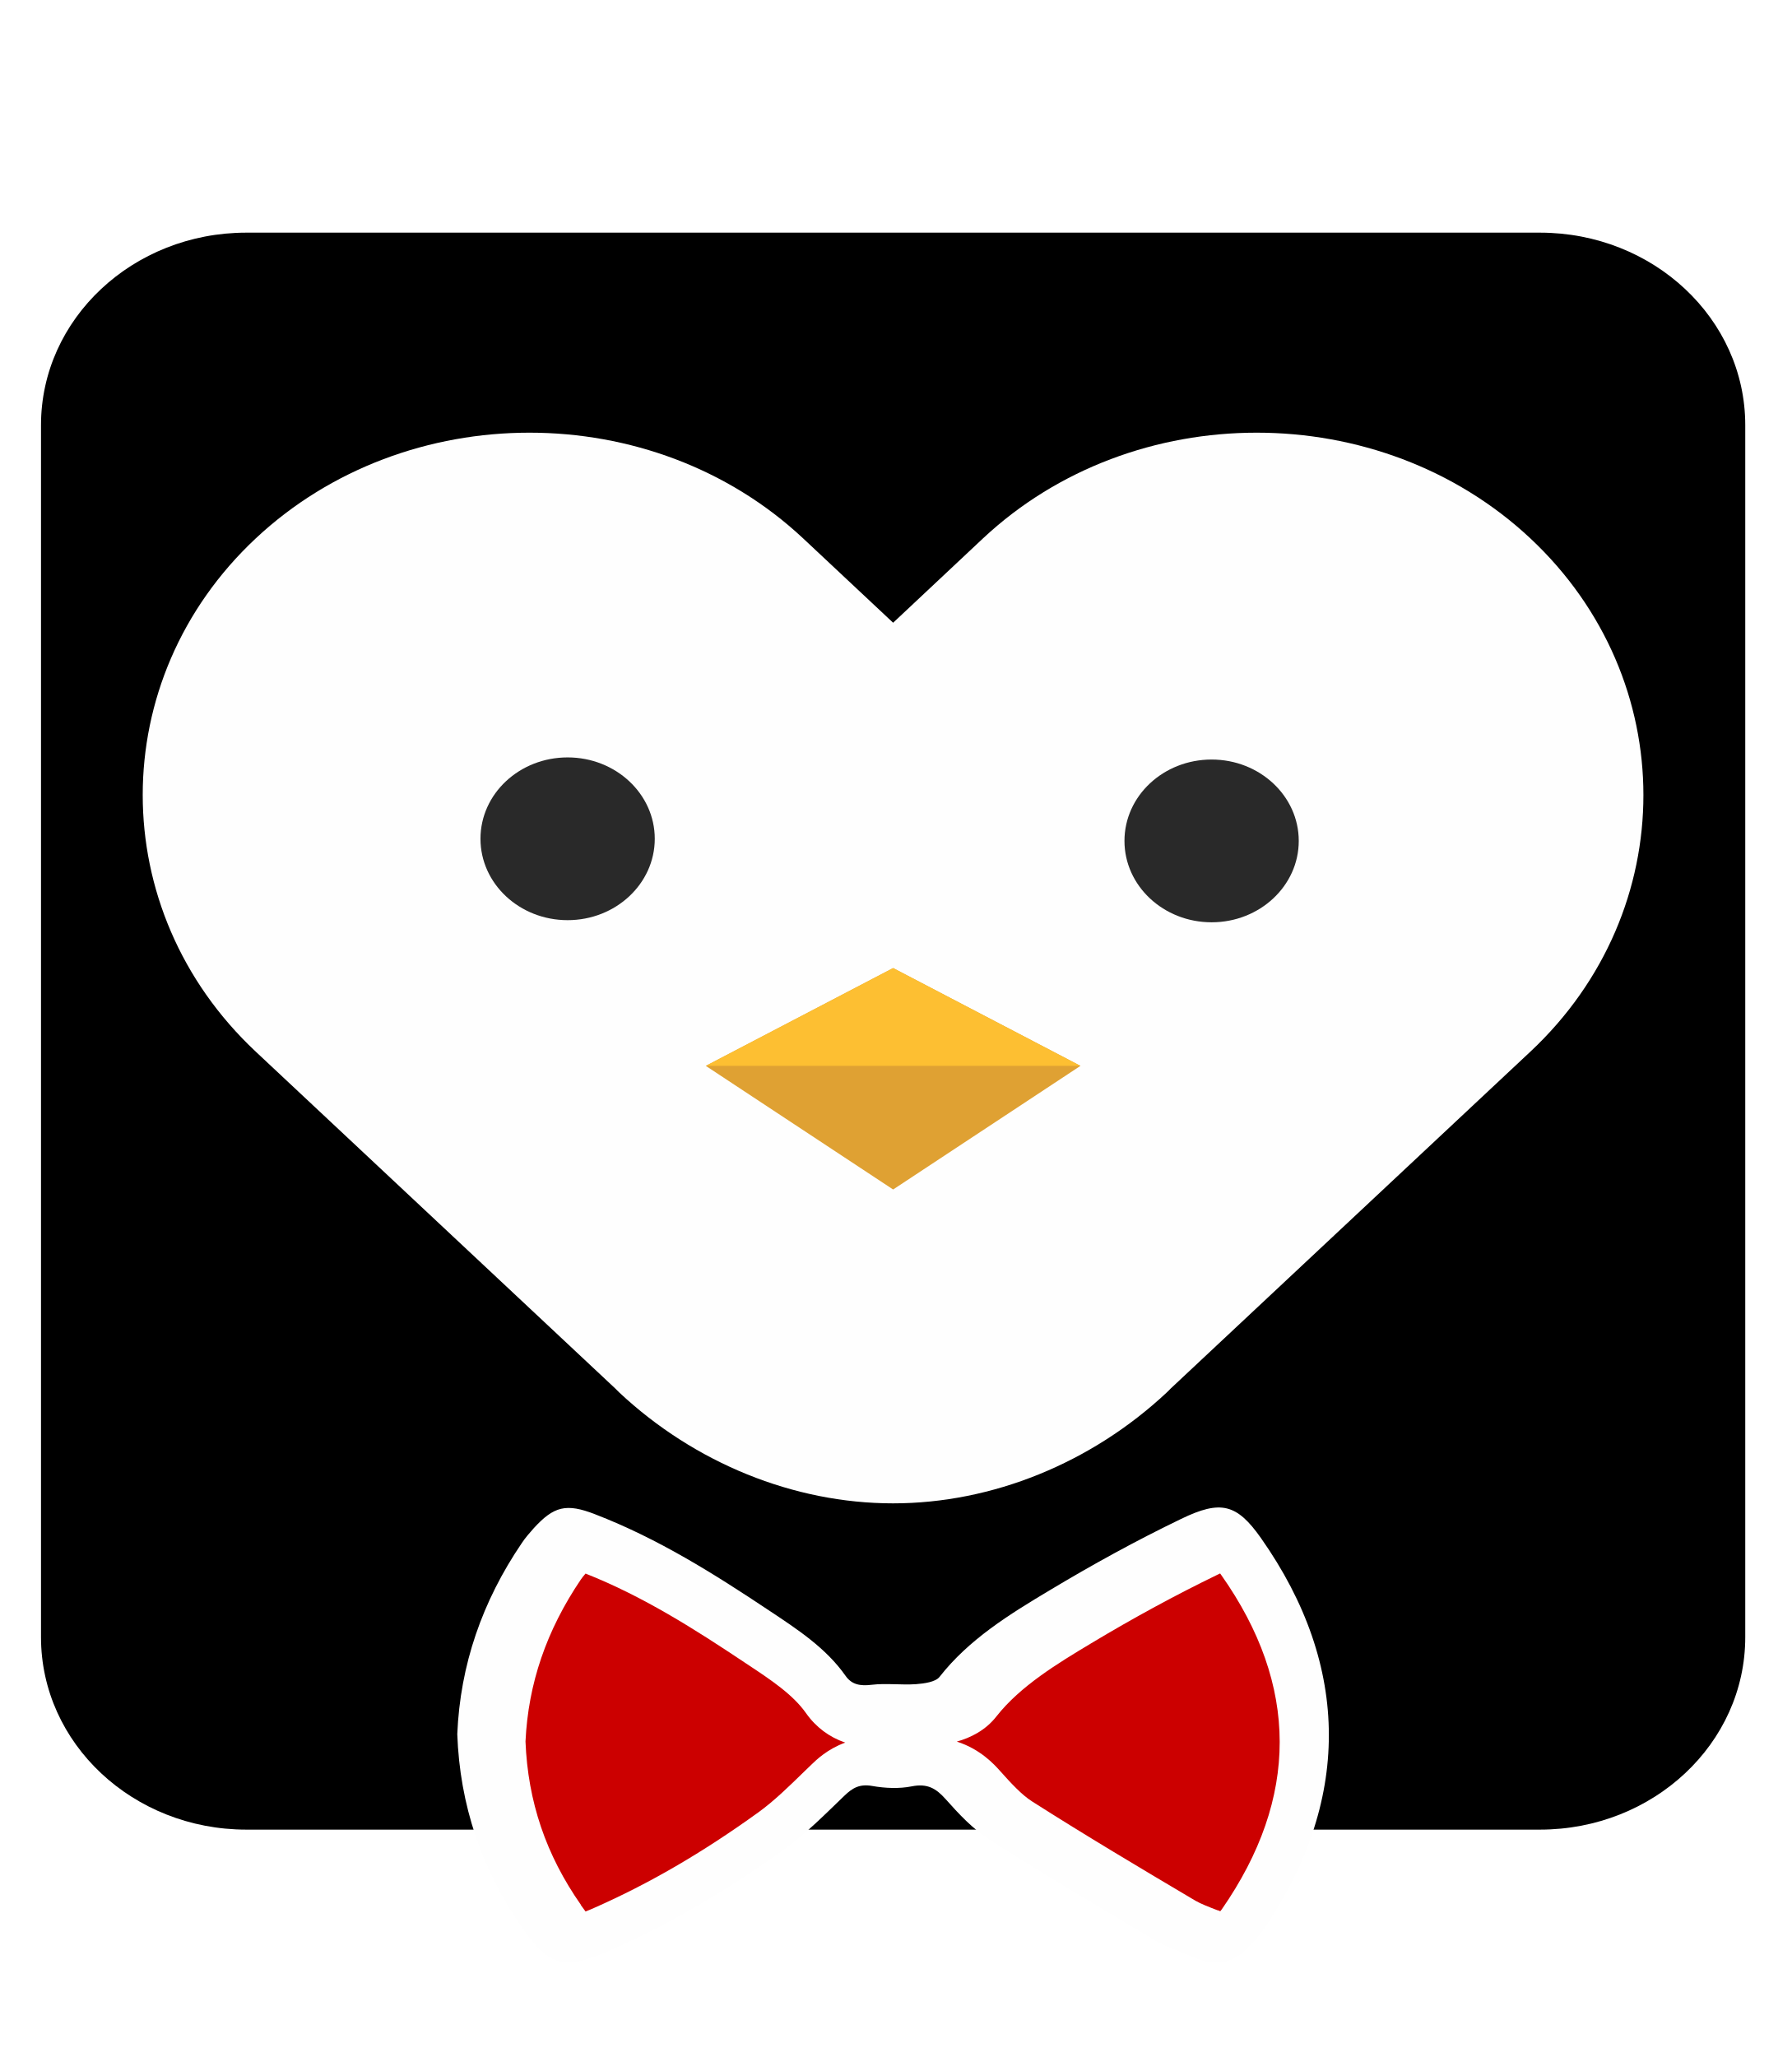
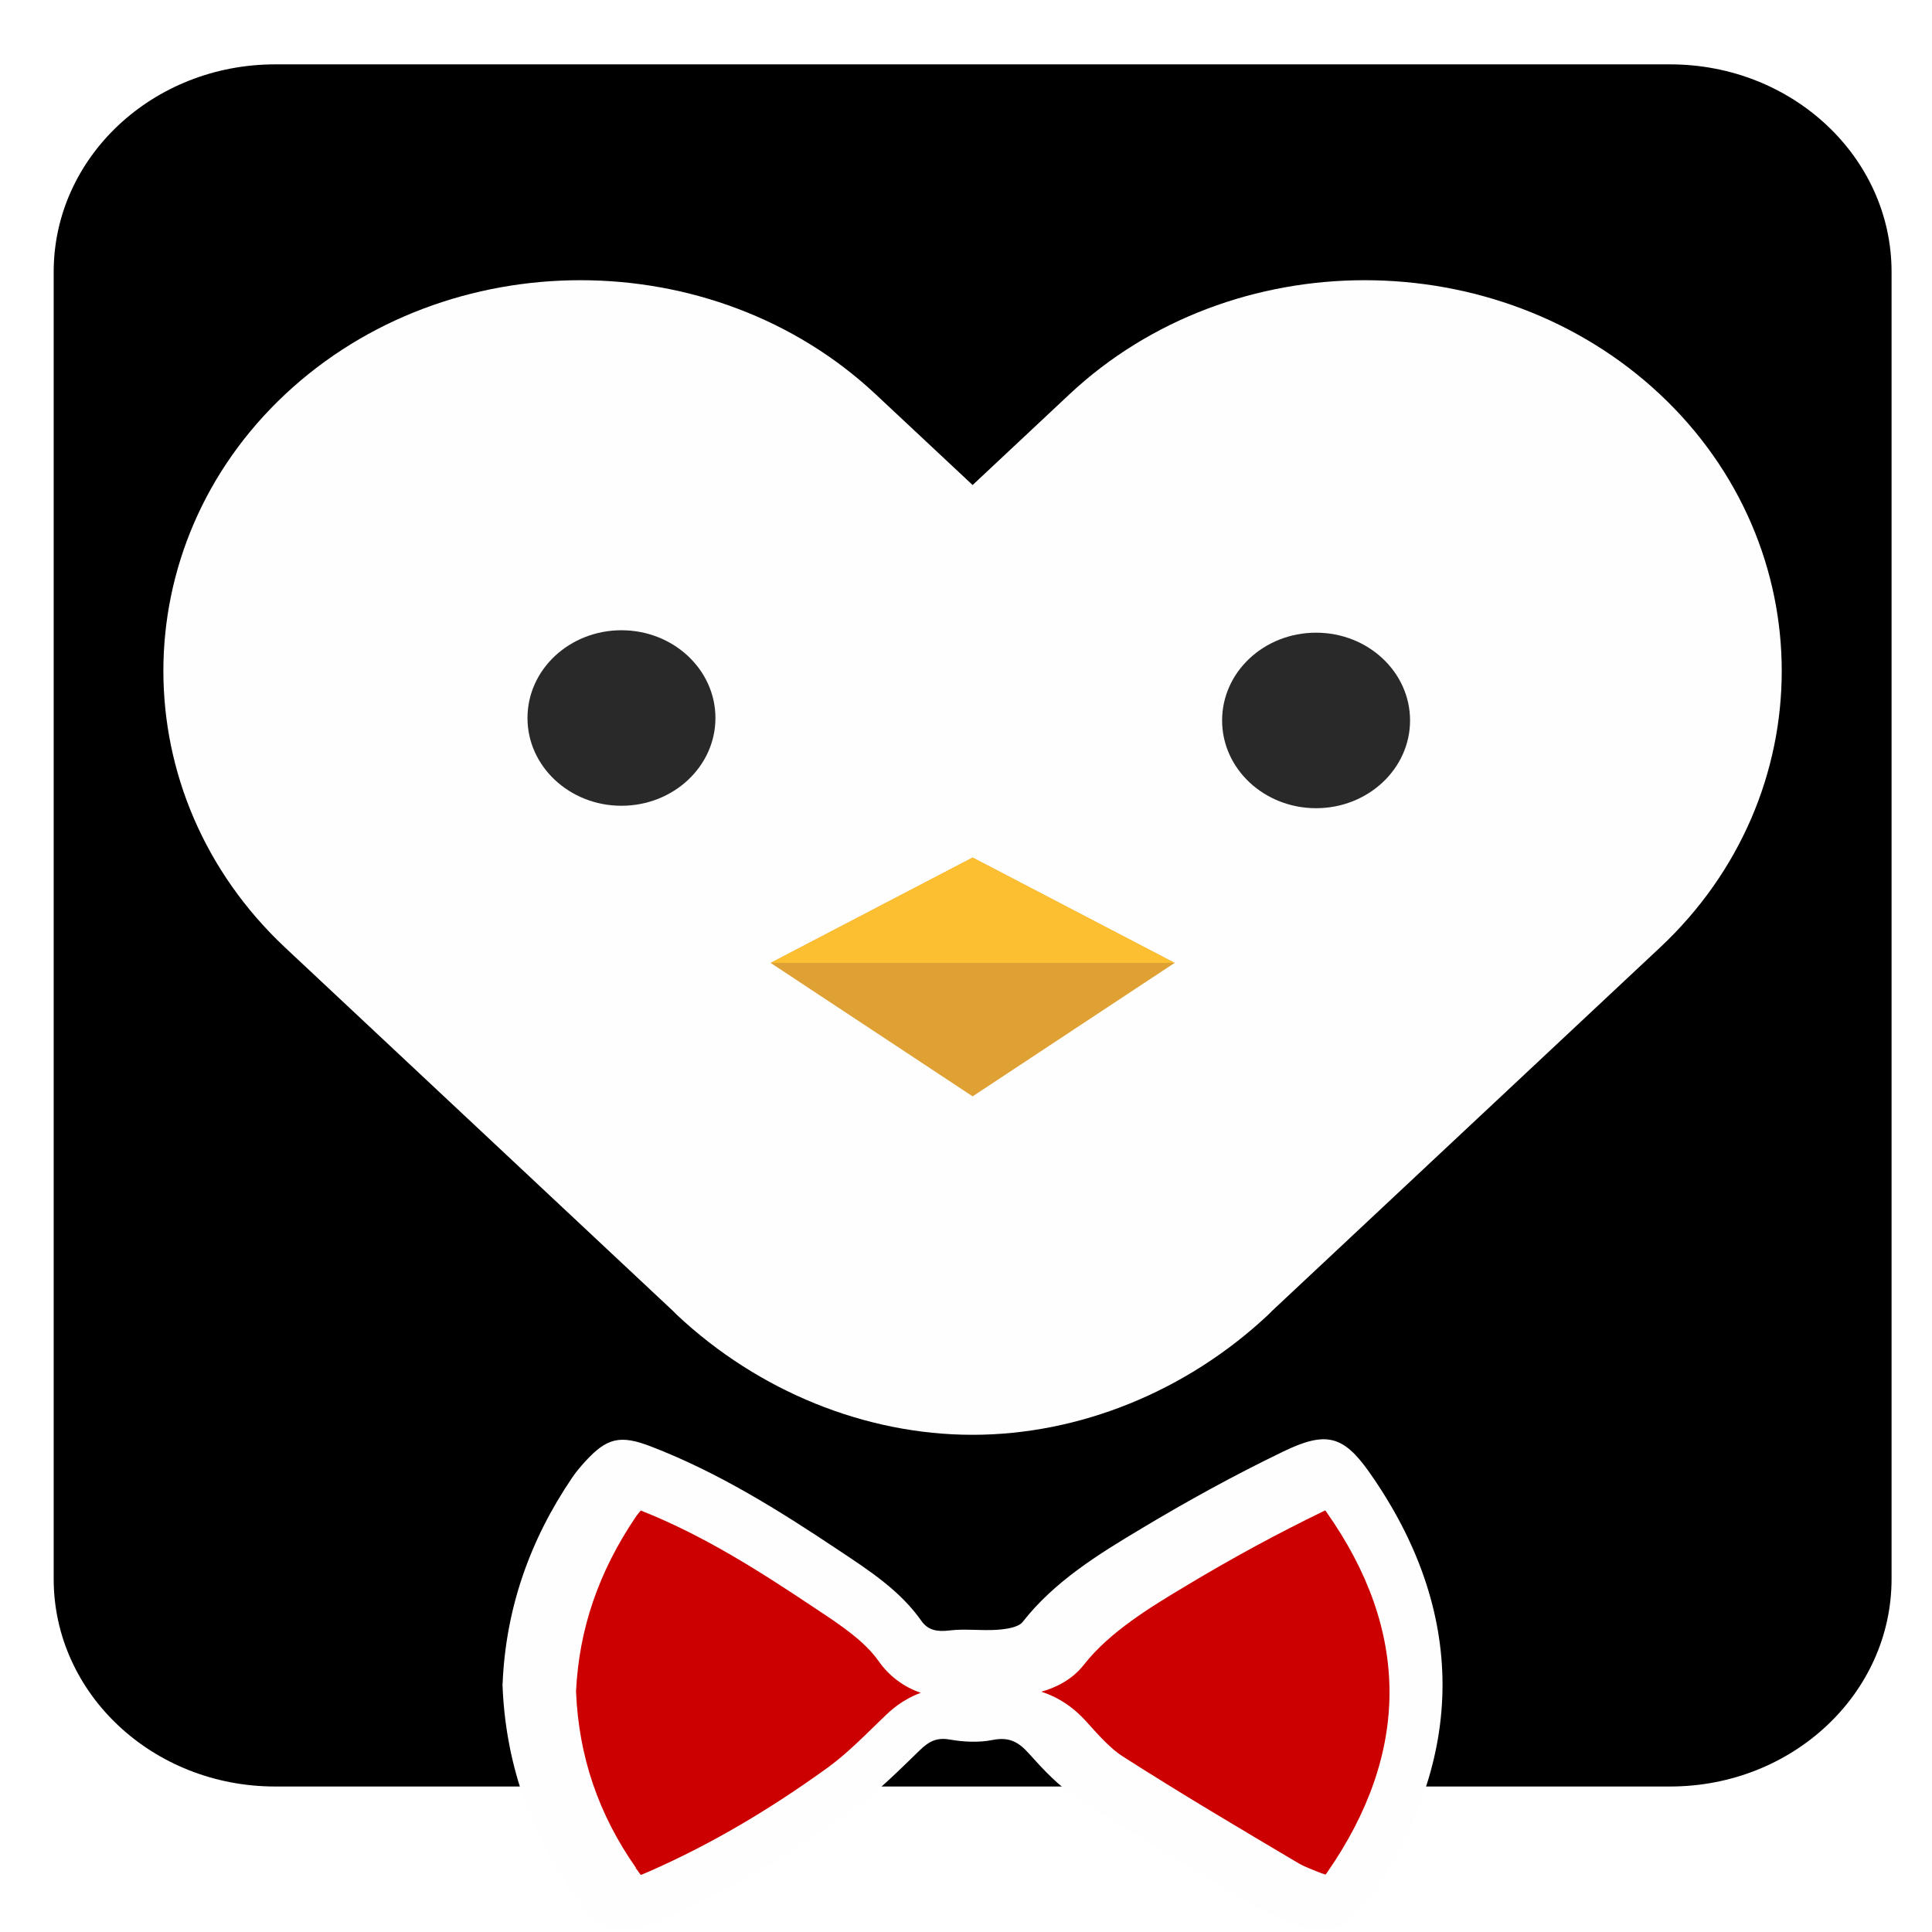
- <svg xmlns="http://www.w3.org/2000/svg" id="svg31" version="1.1" viewBox="0 0 14.288 16.404" height="62" width="54">
+ <svg xmlns="http://www.w3.org/2000/svg" width="54" height="54" viewBox="0 0 14.288 14.288" version="1.1" id="svg31">
  <defs id="defs25" />
  <g id="layer1">
-     <path d="M 12.281,1.855 H 1.965 c -0.905,0 -1.638,0.687 -1.638,1.535 v 9.666 c 0,0.848 0.733,1.535 1.638,1.535 h 10.316 c 0.905,0 1.638,-0.687 1.638,-1.535 V 3.39 c 0,-0.848 -0.733,-1.535 -1.638,-1.535 z" fill="rgb(55,53,53)" id="path110-5" style="isolation:isolate;fill:#000000;stroke-width:0.151" />
-     <path d="m 3.647,13.829 c 0.023,-0.551 0.199,-1.059 0.515,-1.524 0.028,-0.042 0.062,-0.081 0.096,-0.119 0.159,-0.173 0.257,-0.2 0.488,-0.11 0.5,0.193 0.946,0.473 1.384,0.765 0.227,0.151 0.457,0.3 0.614,0.524 0.049,0.07 0.117,0.082 0.207,0.071 0.116,-0.014 0.236,0.003 0.354,-0.005 0.065,-0.005 0.156,-0.017 0.188,-0.058 0.234,-0.299 0.556,-0.498 0.879,-0.691 0.34,-0.204 0.689,-0.396 1.048,-0.569 0.316,-0.153 0.444,-0.12 0.636,0.152 0.723,1.027 0.721,2.114 0.005,3.145 -0.029,0.041 -0.066,0.078 -0.101,0.115 -0.113,0.122 -0.248,0.161 -0.41,0.095 C 9.436,15.573 9.314,15.534 9.209,15.472 8.767,15.21 8.325,14.947 7.893,14.672 7.758,14.586 7.646,14.465 7.541,14.347 c -0.076,-0.085 -0.145,-0.126 -0.27,-0.101 -0.1,0.02 -0.212,0.015 -0.314,-0.003 -0.101,-0.018 -0.158,0.015 -0.224,0.079 C 6.582,14.467 6.433,14.619 6.261,14.743 5.825,15.058 5.361,15.336 4.861,15.556 4.503,15.713 4.383,15.685 4.166,15.375 3.84,14.908 3.667,14.392 3.647,13.83 Z" fill="#fefefe" id="path112-9" style="isolation:isolate;stroke-width:0.151" />
-     <path d="m 12.206,4.294 v 0 c -1.201,-1.125 -3.166,-1.125 -4.367,0 L 7.123,4.966 6.406,4.294 c -1.201,-1.125 -3.166,-1.125 -4.367,0 v 0 c -1.201,1.125 -1.201,2.966 0,4.092 l 2.868,2.687 c 0.011,0.01 0.02,0.021 0.031,0.031 v 0 c 0.601,0.563 1.392,0.885 2.184,0.885 0.792,2.04e-4 1.583,-0.322 2.184,-0.885 v 0 c 0.011,-0.01 0.021,-0.021 0.031,-0.031 L 12.206,8.386 c 1.201,-1.125 1.201,-2.966 0,-4.092 z" fill="#fefefe" id="path116-2" style="isolation:isolate;stroke-width:0.151" />
-     <path d="M 7.123,9.486 5.629,8.5 7.123,7.72 8.617,8.5 Z" fill="#dfa133" id="path120-7" style="isolation:isolate;stroke-width:0.151" />
-     <path d="M 8.617,8.5 7.123,7.72 5.629,8.5 Z" fill="#fdbf32" id="path122-8" style="isolation:isolate;stroke-width:0.151" />
-     <path d="m 9.712,15.235 c -0.07,-0.027 -0.135,-0.052 -0.178,-0.077 C 9.09,14.895 8.656,14.637 8.231,14.366 8.149,14.314 8.063,14.221 7.974,14.121 7.93,14.072 7.819,13.949 7.631,13.889 c 0.107,-0.03 0.228,-0.088 0.316,-0.201 0.19,-0.242 0.489,-0.423 0.754,-0.582 0.341,-0.205 0.681,-0.389 1.009,-0.548 0.008,-0.003 0.014,-0.007 0.021,-0.01 0.003,0.005 0.007,0.009 0.01,0.014 0.619,0.879 0.62,1.776 0.003,2.665 -0.004,0.006 -0.008,0.01 -0.012,0.015 -0.006,-0.002 -0.013,-0.005 -0.019,-0.008 z M 4.633,15.191 C 4.355,14.794 4.21,14.368 4.191,13.888 c 0.022,-0.463 0.167,-0.885 0.441,-1.291 0.009,-0.014 0.022,-0.029 0.038,-0.048 0.461,0.182 0.877,0.448 1.264,0.706 l 0.018,0.012 c 0.2,0.132 0.372,0.247 0.477,0.396 0.079,0.112 0.186,0.191 0.312,0.234 -0.143,0.052 -0.232,0.139 -0.27,0.176 l -0.055,0.053 c -0.125,0.122 -0.243,0.237 -0.366,0.326 -0.446,0.322 -0.875,0.571 -1.313,0.764 -0.027,0.012 -0.049,0.021 -0.067,0.028 -0.011,-0.014 -0.023,-0.031 -0.038,-0.052 z" fill="rgb(235,235,236)" id="path114-9" style="isolation:isolate;fill:#cc0000;fill-opacity:1;stroke-width:0.151" />
-     <path id="path50-0-5" fill="#292929" d="m 10.358,6.706 c 0,0.358 -0.311,0.649 -0.695,0.649 -0.384,0 -0.695,-0.291 -0.695,-0.649 0,-0.359 0.311,-0.649 0.695,-0.649 0.384,0 0.695,0.291 0.695,0.649 z" style="isolation:isolate;stroke-width:0.259" />
-     <path id="path48-1-3" fill="#292929" d="m 5.222,6.689 c 0,0.358 -0.311,0.649 -0.695,0.649 -0.384,0 -0.695,-0.291 -0.695,-0.649 0,-0.359 0.311,-0.649 0.695,-0.649 0.384,0 0.695,0.291 0.695,0.649 z" style="isolation:isolate;stroke-width:0.259" />
+     <path style="isolation:isolate;fill:#000000;stroke-width:0.151" id="path110-5" fill="rgb(55,53,53)" d="M 12.351,0.476 H 2.035 c -0.905,0 -1.638,0.687 -1.638,1.535 v 9.666 c 0,0.848 0.733,1.535 1.638,1.535 H 12.351 c 0.905,0 1.638,-0.687 1.638,-1.535 V 2.011 c 0,-0.848 -0.733,-1.535 -1.638,-1.535 z" />
+     <path style="isolation:isolate;stroke-width:0.151" id="path112-9" fill="#fefefe" d="m 3.717,12.451 c 0.023,-0.551 0.199,-1.059 0.515,-1.524 0.028,-0.042 0.062,-0.081 0.096,-0.119 0.159,-0.173 0.257,-0.2 0.488,-0.11 0.5,0.193 0.946,0.473 1.384,0.765 0.227,0.151 0.457,0.3 0.614,0.524 0.049,0.07 0.117,0.082 0.207,0.071 0.116,-0.014 0.236,0.003 0.354,-0.005 0.065,-0.005 0.156,-0.017 0.188,-0.058 0.234,-0.299 0.556,-0.498 0.879,-0.691 0.34,-0.204 0.689,-0.396 1.048,-0.569 0.316,-0.153 0.444,-0.12 0.636,0.152 0.723,1.027 0.721,2.114 0.005,3.145 -0.029,0.041 -0.066,0.078 -0.101,0.115 -0.113,0.122 -0.248,0.161 -0.41,0.095 -0.115,-0.047 -0.237,-0.086 -0.342,-0.148 -0.442,-0.261 -0.884,-0.524 -1.316,-0.8 -0.134,-0.086 -0.246,-0.207 -0.352,-0.325 -0.076,-0.085 -0.145,-0.126 -0.27,-0.101 -0.1,0.02 -0.212,0.015 -0.314,-0.003 -0.101,-0.018 -0.158,0.015 -0.224,0.079 -0.151,0.146 -0.301,0.298 -0.472,0.422 -0.437,0.315 -0.9,0.594 -1.4,0.813 -0.359,0.157 -0.478,0.129 -0.695,-0.181 -0.327,-0.467 -0.499,-0.983 -0.519,-1.545 z" />
+     <path style="isolation:isolate;stroke-width:0.151" id="path116-2" fill="#fefefe" d="m 12.276,2.916 v 0 c -1.201,-1.125 -3.166,-1.125 -4.367,0 L 7.193,3.587 6.476,2.916 c -1.201,-1.125 -3.166,-1.125 -4.367,0 v 0 c -1.201,1.125 -1.201,2.966 0,4.092 l 2.868,2.687 c 0.011,0.01 0.02,0.021 0.031,0.031 v 0 c 0.601,0.563 1.392,0.885 2.184,0.885 0.792,2.04e-4 1.583,-0.322 2.184,-0.885 v 0 c 0.011,-0.01 0.021,-0.021 0.031,-0.031 L 12.276,7.008 c 1.201,-1.125 1.201,-2.966 0,-4.092 z" />
+     <path style="isolation:isolate;stroke-width:0.151" id="path120-7" fill="#dfa133" d="M 7.193,8.108 5.699,7.121 7.193,6.342 8.687,7.121 Z" />
+     <path style="isolation:isolate;stroke-width:0.151" id="path122-8" fill="#fdbf32" d="M 8.687,7.121 7.193,6.342 5.699,7.121 Z" />
+     <path style="isolation:isolate;fill:#cc0000;fill-opacity:1;stroke-width:0.151" id="path114-9" fill="rgb(235,235,236)" d="m 9.782,13.857 c -0.07,-0.027 -0.135,-0.052 -0.178,-0.077 -0.444,-0.263 -0.878,-0.52 -1.303,-0.792 -0.082,-0.052 -0.168,-0.145 -0.257,-0.245 -0.044,-0.049 -0.155,-0.172 -0.343,-0.232 0.107,-0.03 0.228,-0.088 0.316,-0.201 0.19,-0.242 0.489,-0.423 0.754,-0.582 0.341,-0.205 0.681,-0.389 1.009,-0.548 0.008,-0.003 0.014,-0.007 0.021,-0.01 0.003,0.005 0.007,0.009 0.01,0.014 0.619,0.879 0.62,1.776 0.003,2.665 -0.004,0.006 -0.008,0.01 -0.012,0.015 -0.006,-0.002 -0.013,-0.005 -0.019,-0.008 z M 4.703,13.813 C 4.425,13.416 4.28,12.989 4.26,12.51 c 0.022,-0.463 0.167,-0.885 0.441,-1.291 0.009,-0.014 0.022,-0.029 0.038,-0.048 0.461,0.182 0.877,0.448 1.264,0.706 l 0.018,0.012 c 0.2,0.132 0.372,0.247 0.477,0.396 0.079,0.112 0.186,0.191 0.312,0.234 -0.143,0.052 -0.232,0.139 -0.27,0.176 l -0.055,0.053 c -0.125,0.122 -0.243,0.237 -0.366,0.326 -0.446,0.322 -0.875,0.571 -1.313,0.764 -0.027,0.012 -0.049,0.021 -0.067,0.028 -0.011,-0.014 -0.023,-0.031 -0.038,-0.052 z" />
+     <path style="isolation:isolate;stroke-width:0.259" d="m 10.428,5.328 c 0,0.358 -0.311,0.649 -0.695,0.649 -0.384,0 -0.695,-0.291 -0.695,-0.649 0,-0.359 0.311,-0.649 0.695,-0.649 0.384,0 0.695,0.291 0.695,0.649 z" fill="#292929" id="path50-0-5" />
+     <path style="isolation:isolate;stroke-width:0.259" d="m 5.291,5.31 c 0,0.358 -0.311,0.649 -0.695,0.649 -0.384,0 -0.695,-0.291 -0.695,-0.649 0,-0.359 0.311,-0.649 0.695,-0.649 0.384,0 0.695,0.291 0.695,0.649 z" fill="#292929" id="path48-1-3" />
  </g>
</svg>
